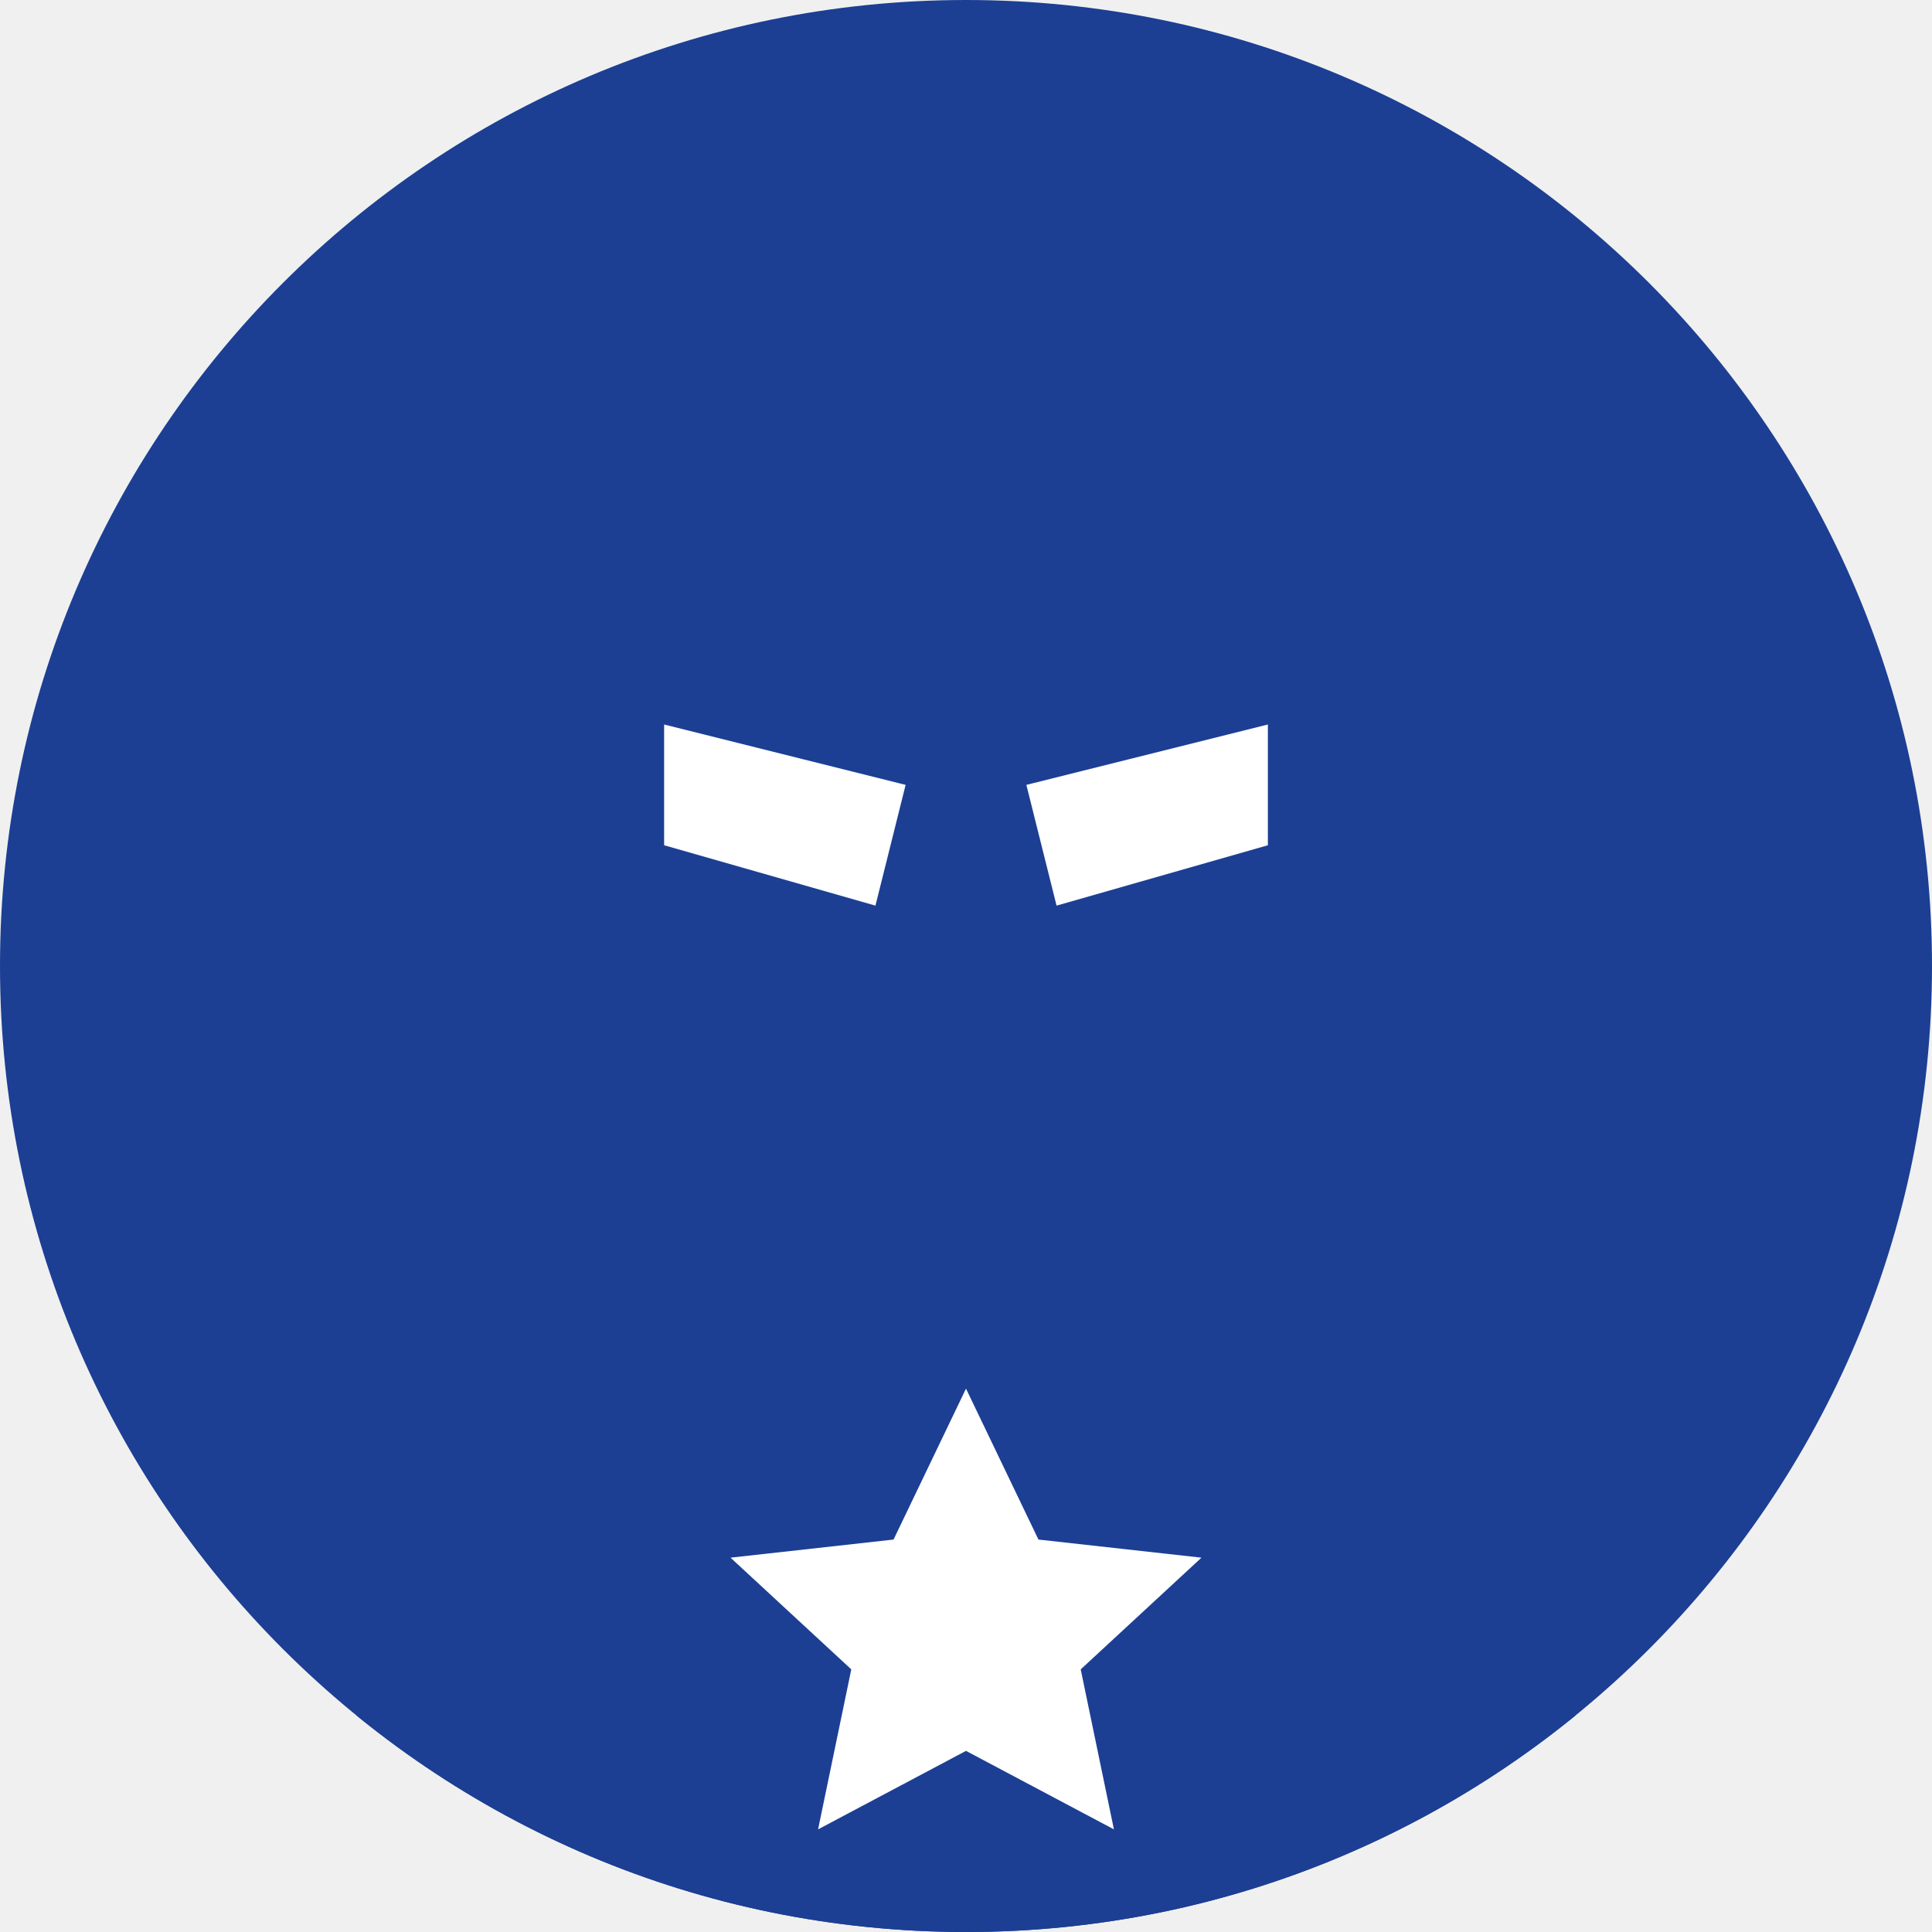
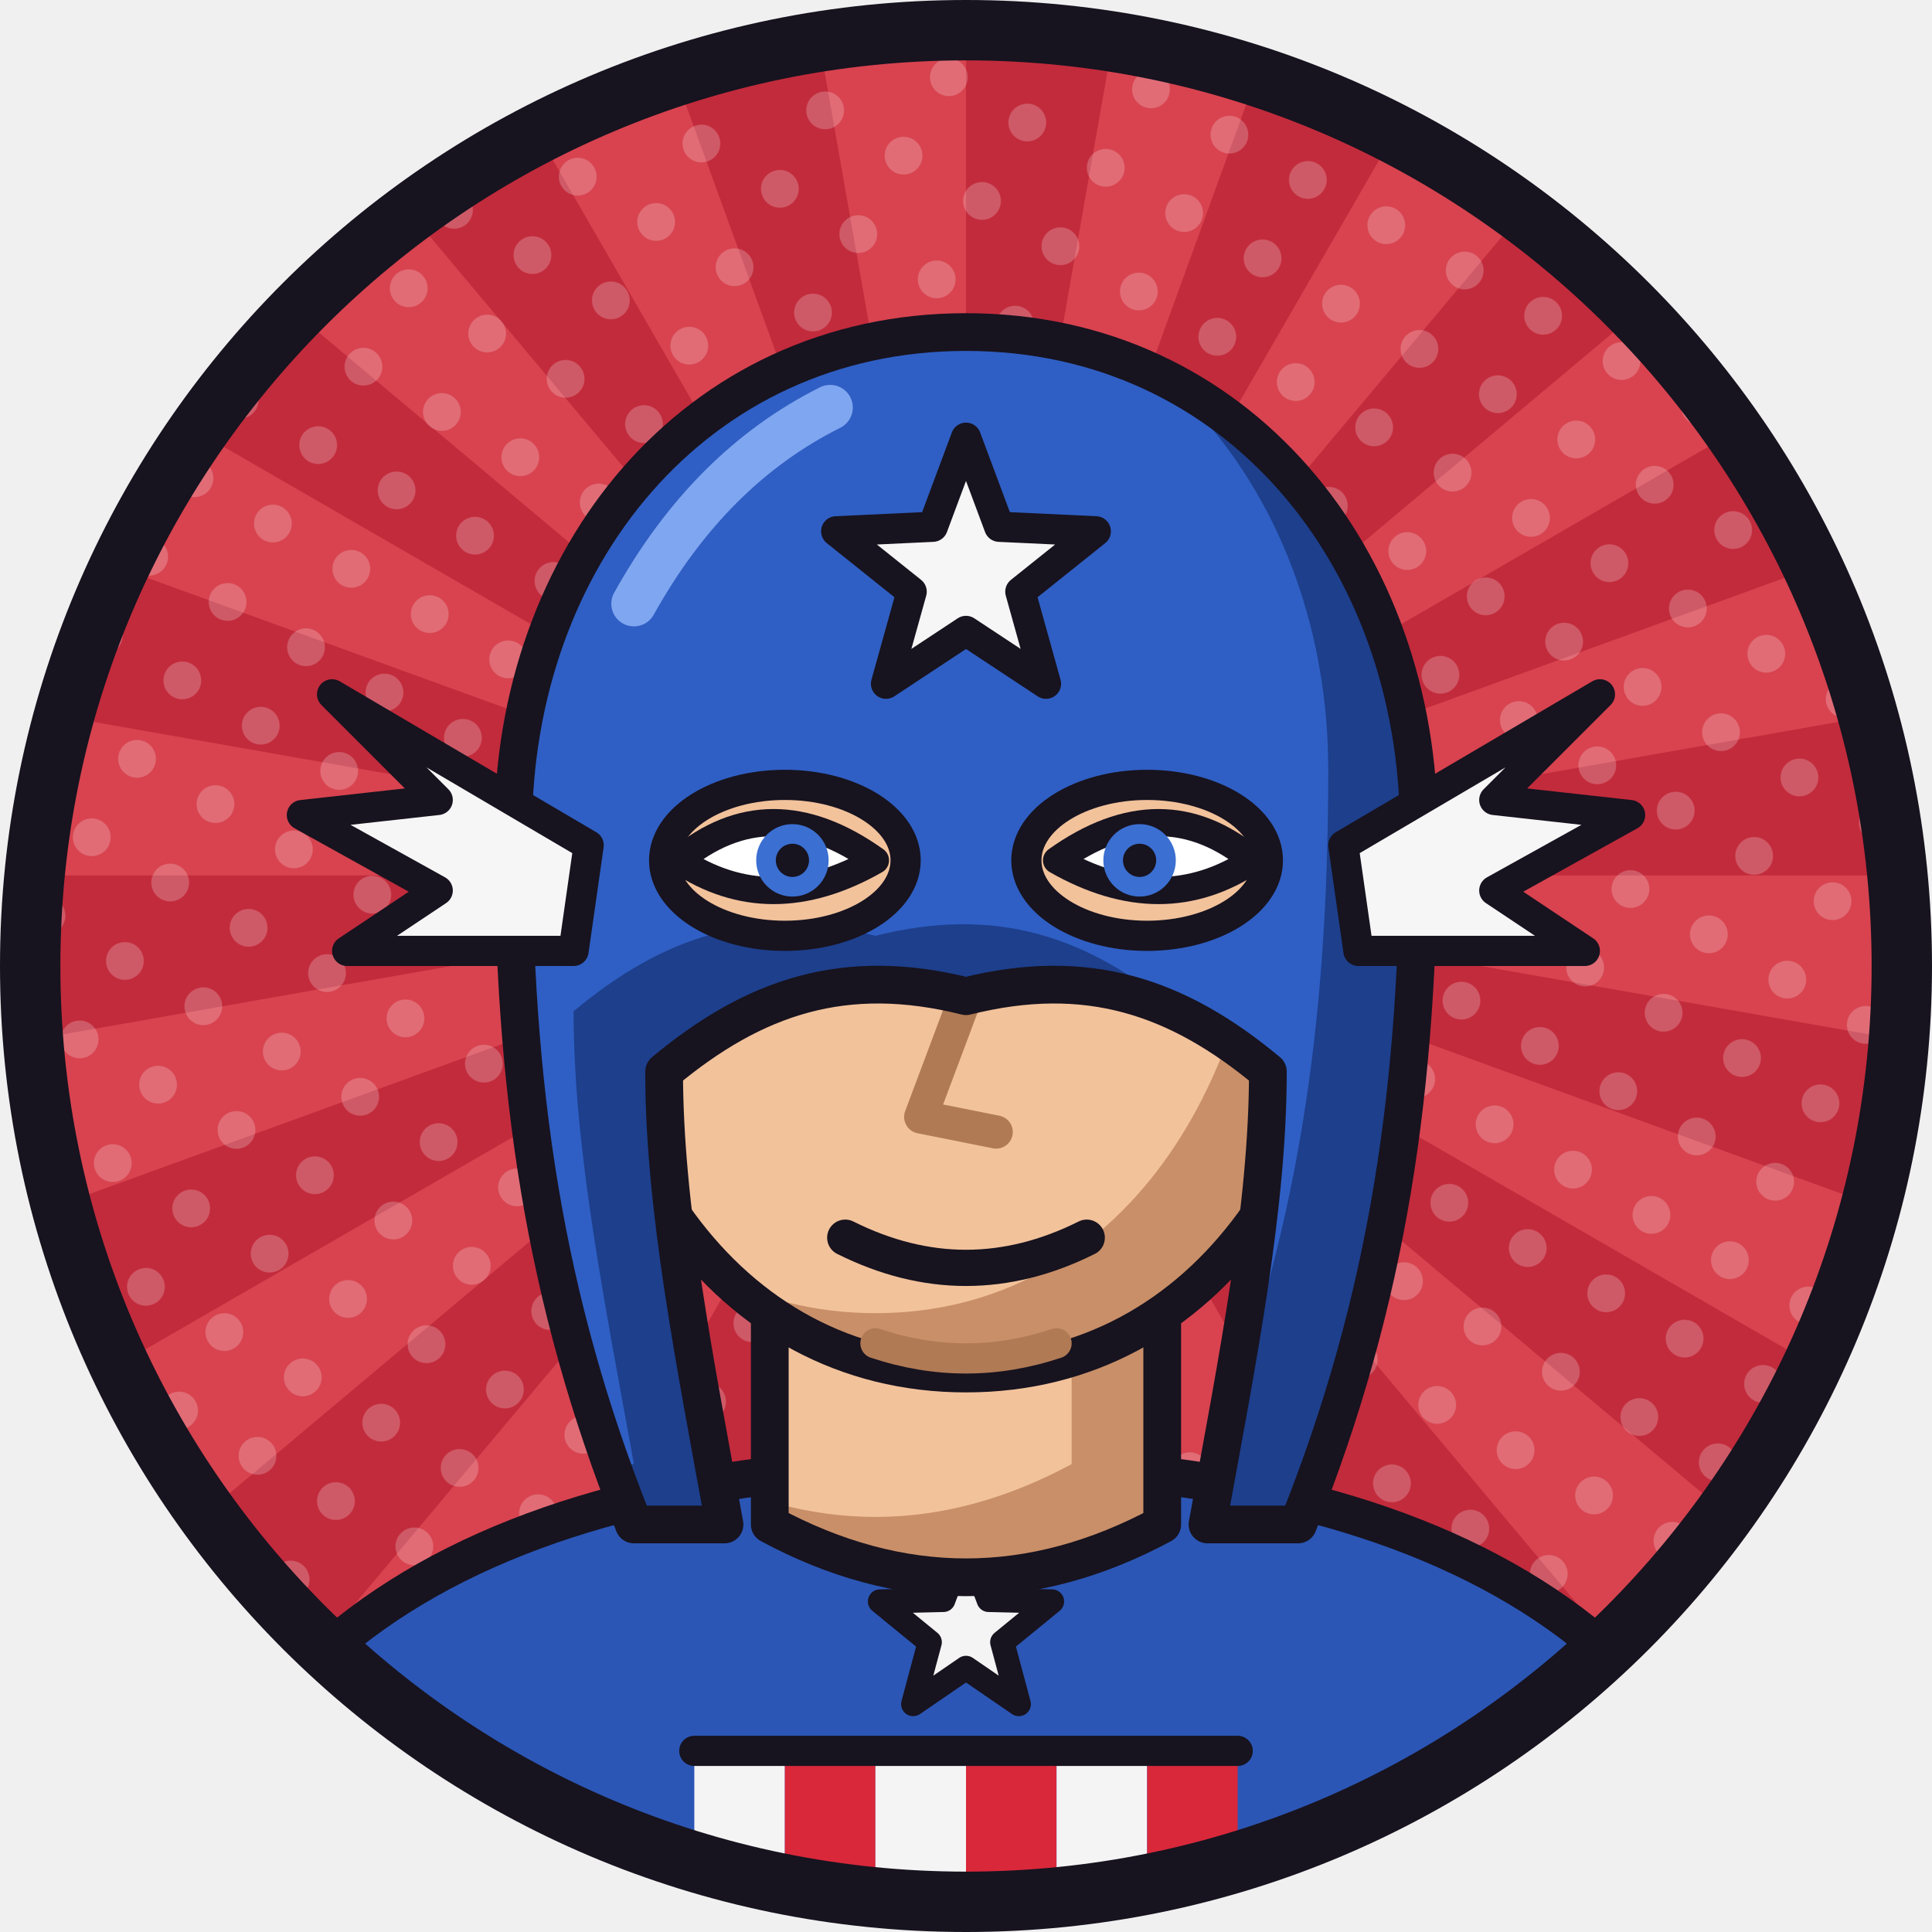
- <svg xmlns="http://www.w3.org/2000/svg" viewBox="0 0 64 64">
-   <circle cx="32" cy="32" r="32" fill="#1c3f94" />
-   <g clip-path="url(#c)">
-     <circle cx="32" cy="26" r="13" fill="#1c3f94" />
-     <path d="M10 64c2-14 11-22 22-22s20 8 22 22z" fill="#1c3f94" />
-     <path d="M32 46l2.4 5 5.4.6-4 3.7 1.1 5.3L32 58l-4.9 2.6 1.1-5.3-4-3.7 5.4-.6z" fill="#ffffff" />
-     <path d="M22 24l8 2-1 4-7-2z M42 24l-8 2 1 4 7-2z" fill="#ffffff" />
-   </g>
+ <svg xmlns="http://www.w3.org/2000/svg" viewBox="0 0 128 128">
  <defs>
-     <clipPath id="c">
-       <circle cx="32" cy="32" r="32" />
+     <clipPath id="captain-america-clip">
+       <circle cx="64" cy="64" r="62" />
+     </clipPath>
+     <pattern id="captain-america-dots" width="6" height="6" patternUnits="userSpaceOnUse" patternTransform="rotate(30)">
+       <circle cx="3" cy="3" r="1.25" fill="#ffffff" fill-opacity="0.22" />
+     </pattern>
+     <path id="captain-america-torso" d="M10 134C12 108 34 97 64 97C94 97 116 108 118 134Z" />
+     <clipPath id="captain-america-torso-c">
+       <use href="#captain-america-torso" />
+     </clipPath>
+     <path id="captain-america-neck" d="M51 74V101Q64 108 77 101V74Z" />
+     <clipPath id="captain-america-neck-c">
+       <use href="#captain-america-neck" />
+     </clipPath>
+     <path id="captain-america-face" d="M64 27C81 27 90 40 90 57C90 76 80 91 64 91C48 91 38 76 38 57C38 40 47 27 64 27Z" />
+     <clipPath id="captain-america-face-c">
+       <use href="#captain-america-face" />
+     </clipPath>
+     <path id="captain-america-cowl" d="M34 55C34 37 46 22 64 22C82 22 94 37 94 55C94 72 92 86 86 101H80C82 90 84 80 84 71C78 66 72 64 64 66C56 64 50 66 44 71C44 80 46 90 48 101H42C36 86 34 72 34 55Z" />
+     <clipPath id="captain-america-cowl-c">
+       <use href="#captain-america-cowl" />
    </clipPath>
  </defs>
+   <g clip-path="url(#captain-america-clip)">
+     <rect width="128" height="128" fill="#c22b3c" />
+     <path d="M64 58L184 58L182.2 78.8ZM64 58L176.8 99L167.9 118ZM64 58L155.9 135.1L141.1 149.9ZM64 58L124 161.9L105 170.8ZM64 58L84.8 176.2L64 178ZM64 58L43.2 176.2L23 170.8ZM64 58L4 161.9L-13.1 149.9ZM64 58L-27.9 135.1L-39.9 118ZM64 58L-48.8 99L-54.2 78.8ZM64 58L-56 58L-54.2 37.2ZM64 58L-48.8 17L-39.9 -2ZM64 58L-27.9 -19.1L-13.1 -33.9ZM64 58L4 -45.9L23 -54.8ZM64 58L43.2 -60.2L64 -62ZM64 58L84.8 -60.2L105 -54.8ZM64 58L124 -45.9L141.1 -33.9ZM64 58L155.9 -19.1L167.9 -2ZM64 58L176.8 17L182.2 37.2Z" fill="#d8434f" />
+     <rect width="128" height="128" fill="url(#captain-america-dots)" />
+     <use href="#captain-america-torso" fill="#1b3a80" />
+     <g clip-path="url(#captain-america-torso-c)">
+       <use href="#captain-america-torso" fill="#2b56b5" transform="translate(-6 -4)" />
+       <path d="M46 116H52V134H46Z" fill="#f4f4f4" />
+       <path d="M52 116H58V134H52Z" fill="#d9283a" />
+       <path d="M58 116H64V134H58Z" fill="#f4f4f4" />
+       <path d="M64 116H70V134H64Z" fill="#d9283a" />
+       <path d="M70 116H76V134H70Z" fill="#f4f4f4" />
+       <path d="M76 116H82V134H76Z" fill="#d9283a" />
+       <path d="M46 116H82" fill="none" stroke="#17131f" stroke-width="2" stroke-linejoin="round" stroke-linecap="round" />
+       <path d="M64 102L65.5 106L69.7 106.1L66.4 108.8L67.5 112.9L64 110.5L60.5 112.9L61.6 108.8L58.3 106.1L62.5 106Z" fill="#f4f4f4" stroke="#17131f" stroke-width="1.6" stroke-linejoin="round" stroke-linecap="round" />
+     </g>
+     <use href="#captain-america-torso" fill="none" stroke="#17131f" stroke-width="2.5" stroke-linejoin="round" />
+     <use href="#captain-america-neck" fill="#c98f68" />
+     <g clip-path="url(#captain-america-neck-c)">
+       <use href="#captain-america-neck" fill="#f2c29b" transform="translate(-6 -4)" />
+     </g>
+     <use href="#captain-america-neck" fill="none" stroke="#17131f" stroke-width="2.5" stroke-linejoin="round" />
+     <use href="#captain-america-face" fill="#c98f68" />
+     <g clip-path="url(#captain-america-face-c)">
+       <use href="#captain-america-face" fill="#f2c29b" transform="translate(-6 -4)" />
+     </g>
+     <use href="#captain-america-face" fill="none" stroke="#17131f" stroke-width="2.5" stroke-linejoin="round" />
+     <path d="M64 66L61 74L66 75" fill="none" stroke="#b07a55" stroke-width="2.2" stroke-linejoin="round" stroke-linecap="round" />
+     <path d="M56 82Q64 86 72 82" fill="none" stroke="#17131f" stroke-width="2.4" stroke-linejoin="round" stroke-linecap="round" />
+     <path d="M58 89Q64 91 70 89" fill="none" stroke="#b07a55" stroke-width="2" stroke-linejoin="round" stroke-linecap="round" />
+     <use href="#captain-america-cowl" fill="#1d3f8c" />
+     <g clip-path="url(#captain-america-cowl-c)">
+       <use href="#captain-america-cowl" fill="#2f5fc4" transform="translate(-6 -4)" />
+       <path d="M64 29L66.2 34.9L72.6 35.2L67.6 39.2L69.3 45.3L64 41.8L58.7 45.3L60.4 39.2L55.4 35.2L61.8 34.9Z" fill="#f6f6f6" stroke="#17131f" stroke-width="2" stroke-linejoin="round" stroke-linecap="round" />
+       <path d="M42 40Q47 31 55 27" fill="none" stroke="#7fa6f0" stroke-width="3" stroke-linejoin="round" stroke-linecap="round" />
+     </g>
+     <use href="#captain-america-cowl" fill="none" stroke="#17131f" stroke-width="2.5" stroke-linejoin="round" />
+     <g id="captain-america-eye">
+       <ellipse cx="52" cy="57" rx="8" ry="5" fill="#f2c29b" stroke="#17131f" stroke-width="2" />
+       <path d="M45 57Q51 52 58 57Q51 61 45 57Z" fill="#fff" stroke="#17131f" stroke-width="1.8" stroke-linejoin="round" stroke-linecap="round" />
+       <circle cx="52.5" cy="57" r="2.4" fill="#3b6fd1" />
+       <circle cx="52.5" cy="57" r="1.1" fill="#17131f" />
+       <path d="M39 56L22 46L29 53L20 54L29 59L23 63L38 63Z" fill="#f6f6f6" stroke="#17131f" stroke-width="2" stroke-linejoin="round" stroke-linecap="round" />
+     </g>
+     <use href="#captain-america-eye" transform="matrix(-1 0 0 1 128 0)" />
+   </g>
+   <circle cx="64" cy="64" r="62" fill="none" stroke="#17131f" stroke-width="4" />
</svg>
